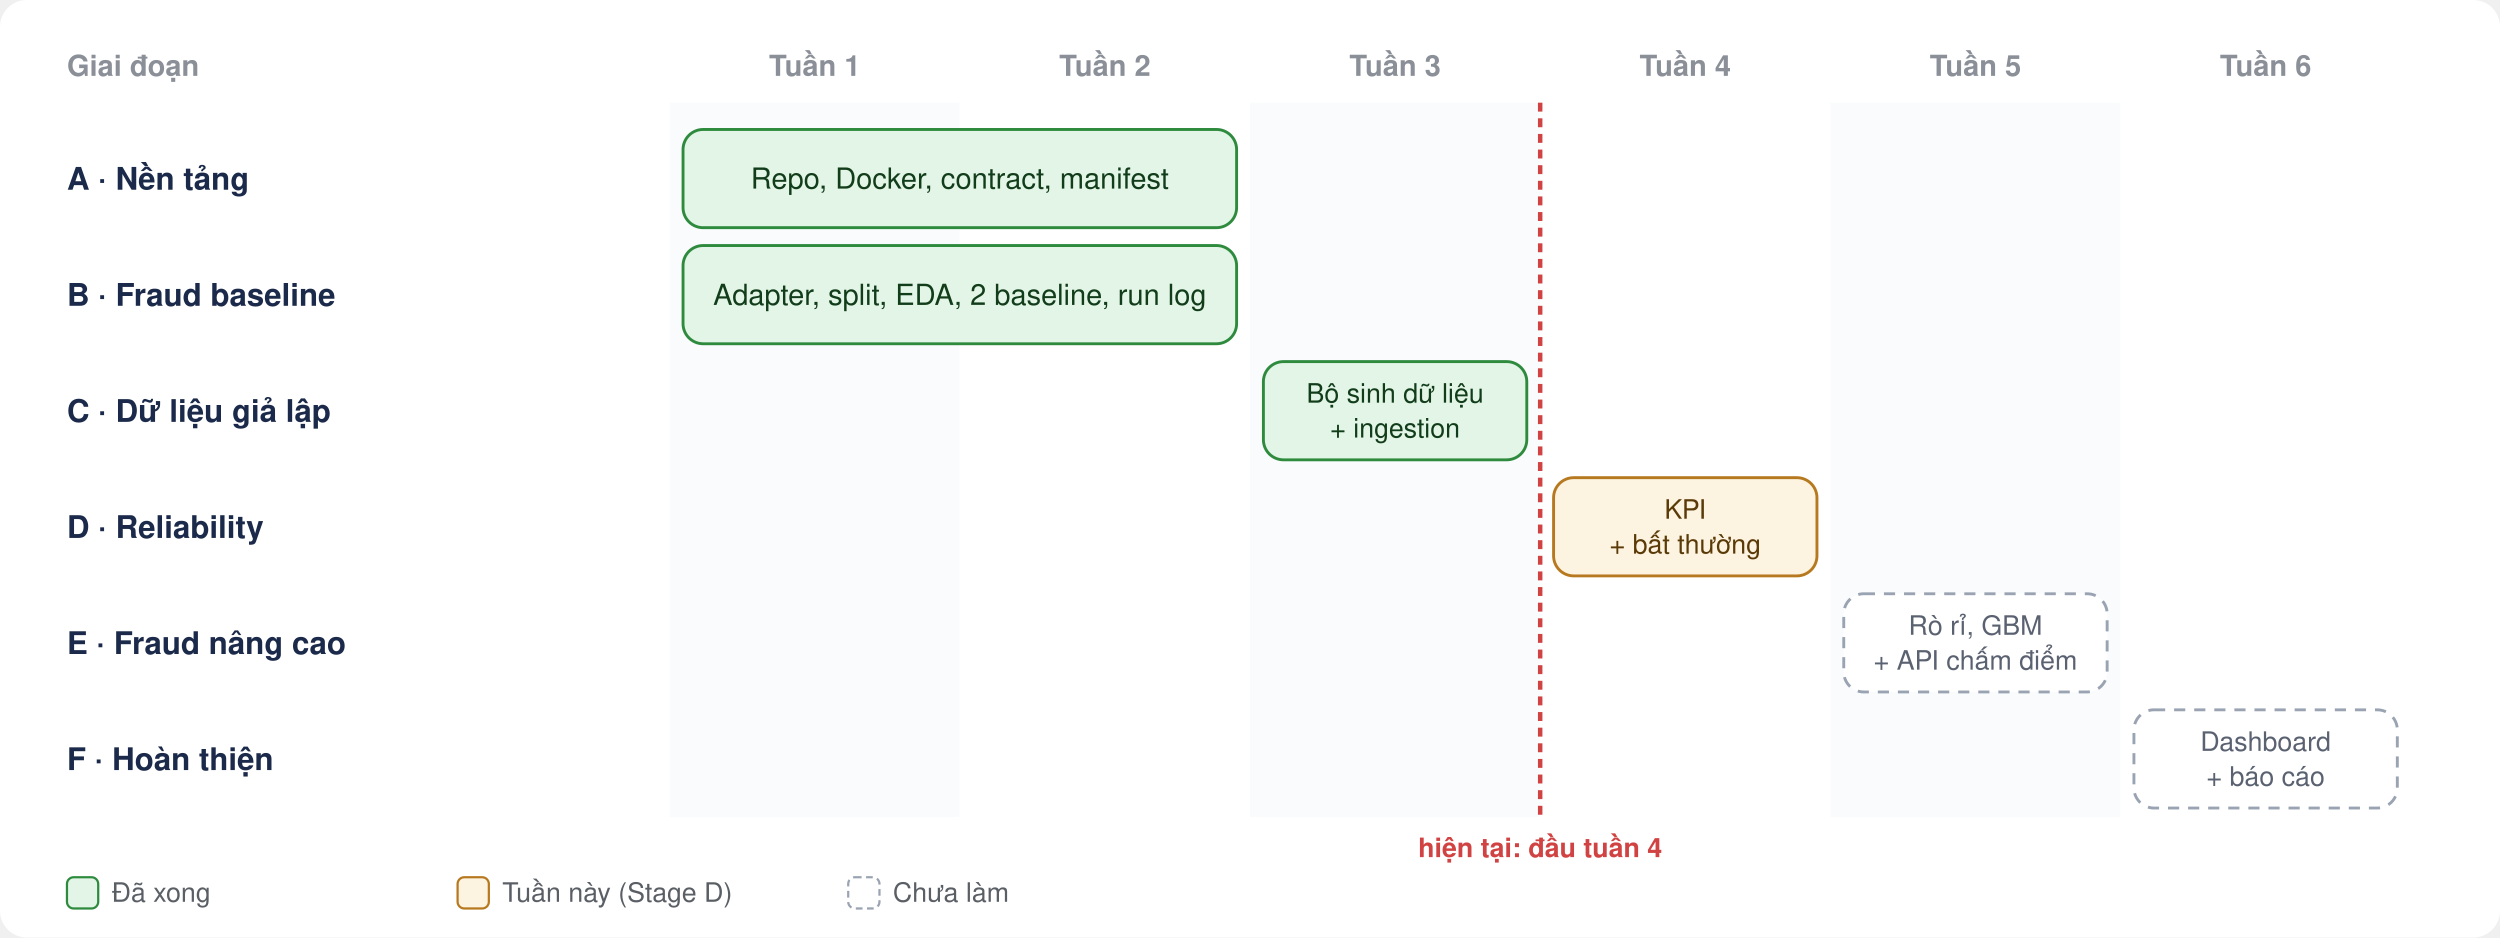
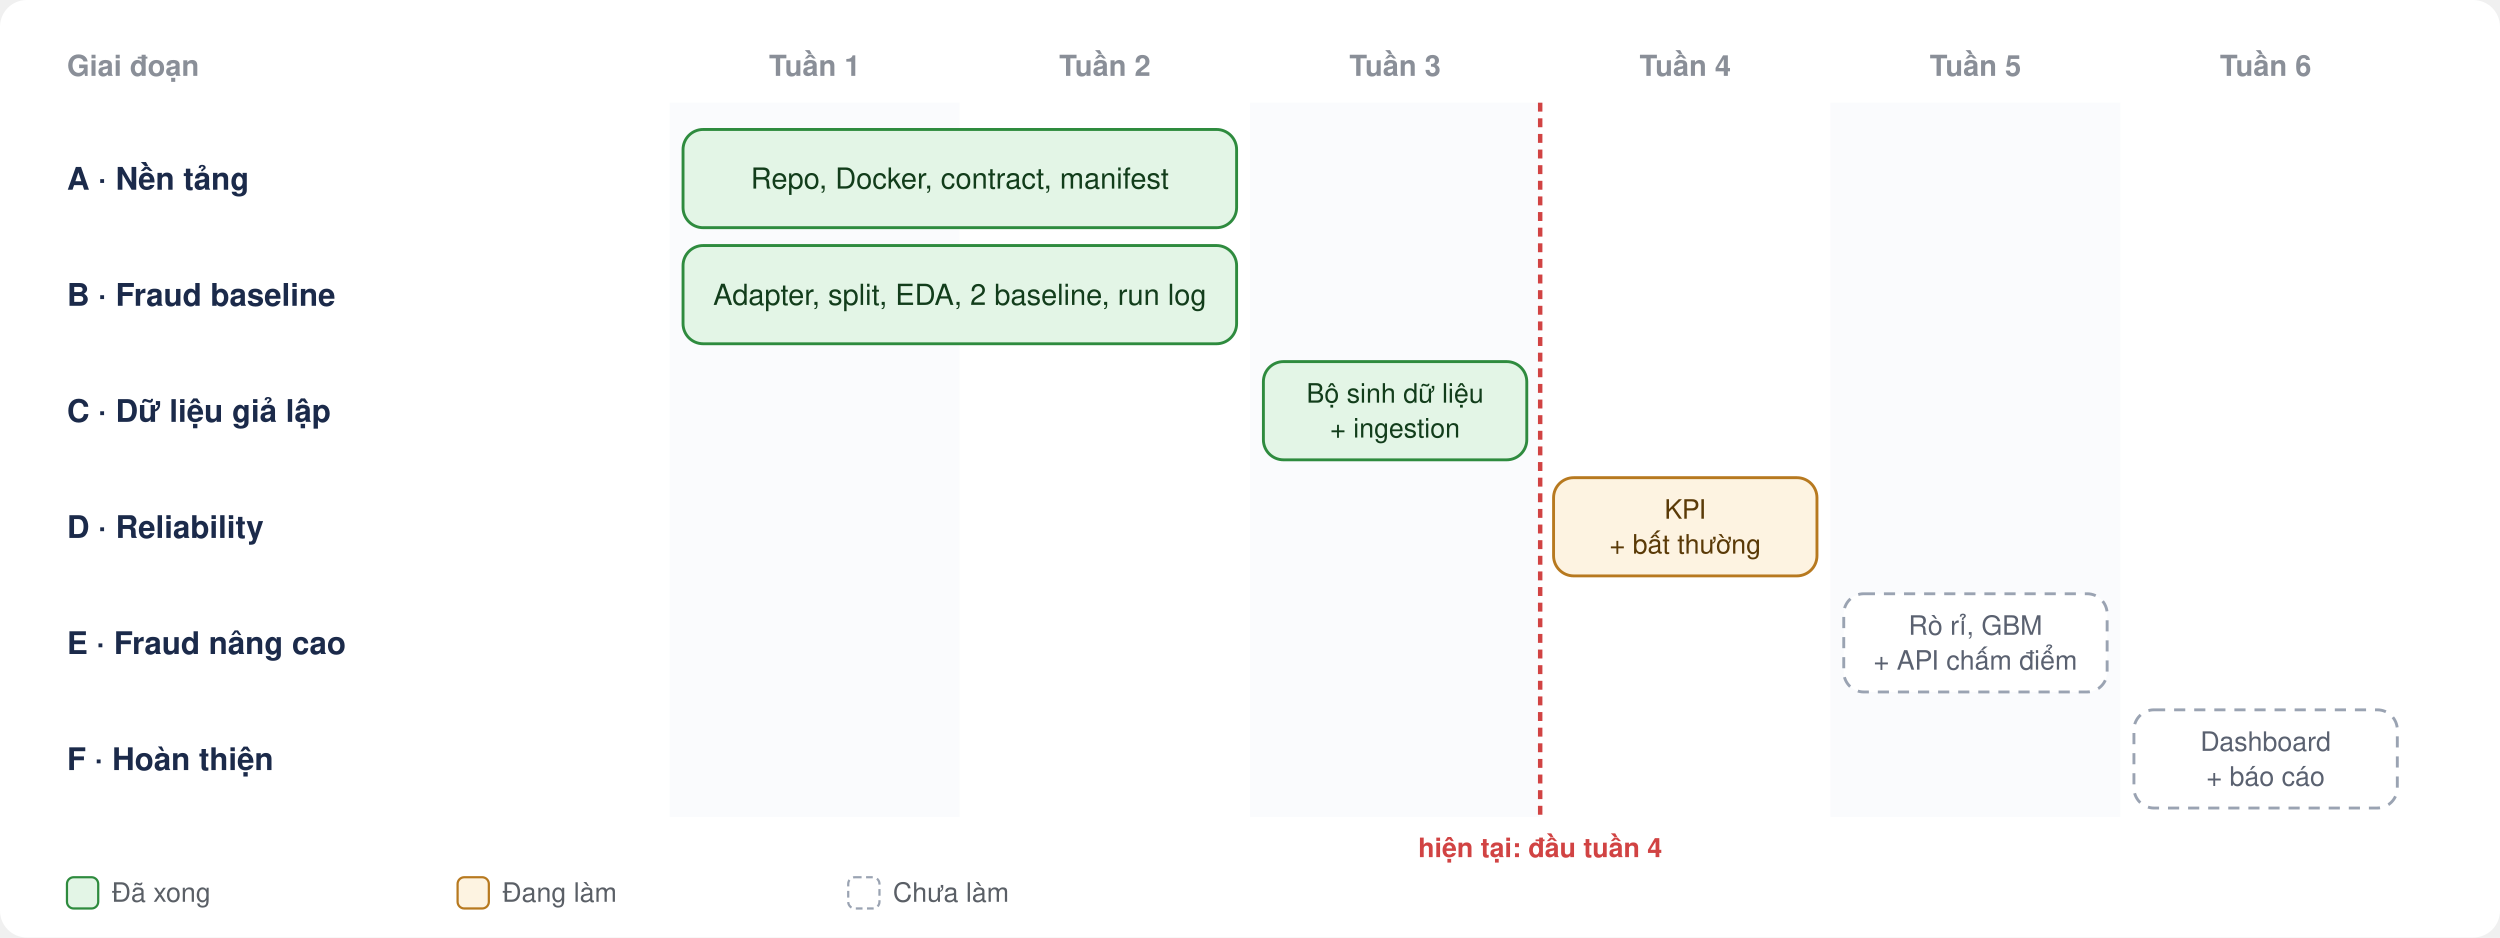
<svg xmlns="http://www.w3.org/2000/svg" width="1120" height="420" viewBox="0 0 1120 420" font-family="Segoe UI, Helvetica Neue, Helvetica, Arial, sans-serif">
  <defs>
    <marker id="ah" viewBox="0 0 10 10" refX="9" refY="5" markerWidth="7" markerHeight="7" orient="auto-start-reverse">
      <path d="M0,0 L10,5 L0,10 z" fill="#7a7f87" />
    </marker>
  </defs>
  <rect width="1120" height="420" rx="12" fill="#ffffff" />
  <text x="30" y="34" text-anchor="start" font-size="13" font-weight="700" fill="#8a8f98">Giai đoạn</text>
  <rect x="300" y="46" width="130" height="320" fill="#fafbfd" />
  <text x="365.0" y="34" text-anchor="middle" font-size="13" font-weight="700" fill="#8a8f98">Tuần 1</text>
  <rect x="430" y="46" width="130" height="320" fill="#ffffff" />
  <text x="495.0" y="34" text-anchor="middle" font-size="13" font-weight="700" fill="#8a8f98">Tuần 2</text>
  <rect x="560" y="46" width="130" height="320" fill="#fafbfd" />
  <text x="625.0" y="34" text-anchor="middle" font-size="13" font-weight="700" fill="#8a8f98">Tuần 3</text>
  <rect x="690" y="46" width="130" height="320" fill="#ffffff" />
  <text x="755.0" y="34" text-anchor="middle" font-size="13" font-weight="700" fill="#8a8f98">Tuần 4</text>
  <rect x="820" y="46" width="130" height="320" fill="#fafbfd" />
  <text x="885.0" y="34" text-anchor="middle" font-size="13" font-weight="700" fill="#8a8f98">Tuần 5</text>
  <rect x="950" y="46" width="130" height="320" fill="#ffffff" />
  <text x="1015.0" y="34" text-anchor="middle" font-size="13" font-weight="700" fill="#8a8f98">Tuần 6</text>
  <text x="30" y="85" text-anchor="start" font-size="14" font-weight="700" fill="#1b2a4a">A · Nền tảng</text>
  <rect x="306" y="58" width="248" height="44" rx="9" fill="#e3f5e6" stroke="#2e8b3e" stroke-width="1.3" />
  <text x="430.0" y="84.5" text-anchor="middle" font-size="13" font-weight="400" fill="#123d1b">Repo, Docker, contract, manifest</text>
  <text x="30" y="137" text-anchor="start" font-size="14" font-weight="700" fill="#1b2a4a">B · Fraud baseline</text>
  <rect x="306" y="110" width="248" height="44" rx="9" fill="#e3f5e6" stroke="#2e8b3e" stroke-width="1.3" />
  <text x="430.0" y="136.6" text-anchor="middle" font-size="13" font-weight="400" fill="#123d1b">Adapter, split, EDA, 2 baseline, run log</text>
  <text x="30" y="189" text-anchor="start" font-size="14" font-weight="700" fill="#1b2a4a">C · Dữ liệu giả lập</text>
  <rect x="566" y="162" width="118" height="44" rx="9" fill="#e3f5e6" stroke="#2e8b3e" stroke-width="1.3" />
  <text x="625.0" y="180.4" text-anchor="middle" font-size="12" font-weight="400" fill="#123d1b">Bộ sinh dữ liệu</text>
  <text x="625.0" y="196.0" text-anchor="middle" font-size="12" font-weight="400" fill="#123d1b">+ ingestion</text>
  <text x="30" y="241" text-anchor="start" font-size="14" font-weight="700" fill="#1b2a4a">D · Reliability</text>
  <rect x="696" y="214" width="118" height="44" rx="9" fill="#fdf3e1" stroke="#b7791f" stroke-width="1.3" />
  <text x="755.0" y="232.4" text-anchor="middle" font-size="12" font-weight="400" fill="#5a3a07">KPI</text>
  <text x="755.0" y="248.0" text-anchor="middle" font-size="12" font-weight="400" fill="#5a3a07">+ bất thường</text>
  <text x="30" y="293" text-anchor="start" font-size="14" font-weight="700" fill="#1b2a4a">E · Fraud nâng cao</text>
  <rect x="826" y="266" width="118" height="44" rx="9" fill="#ffffff" stroke="#9aa3b2" stroke-width="1.3" stroke-dasharray="5 4" />
  <text x="885.0" y="284.4" text-anchor="middle" font-size="12" font-weight="400" fill="#5a6170">Rò rỉ, GBM</text>
  <text x="885.0" y="300.0" text-anchor="middle" font-size="12" font-weight="400" fill="#5a6170">+ API chấm điểm</text>
  <text x="30" y="345" text-anchor="start" font-size="14" font-weight="700" fill="#1b2a4a">F · Hoàn thiện</text>
  <rect x="956" y="318" width="118" height="44" rx="9" fill="#ffffff" stroke="#9aa3b2" stroke-width="1.3" stroke-dasharray="5 4" />
  <text x="1015.0" y="336.4" text-anchor="middle" font-size="12" font-weight="400" fill="#5a6170">Dashboard</text>
  <text x="1015.0" y="352.0" text-anchor="middle" font-size="12" font-weight="400" fill="#5a6170">+ báo cáo</text>
  <line x1="690" y1="46" x2="690" y2="366" stroke="#d14343" stroke-width="2" stroke-dasharray="4 3" />
  <text x="690" y="384" text-anchor="middle" font-size="12" font-weight="700" fill="#d14343">hiện tại: đầu tuần 4</text>
  <rect x="30" y="393" width="14" height="14" rx="3" fill="#e3f5e6" stroke="#2e8b3e" />
  <text x="50" y="404" text-anchor="start" font-size="12" font-weight="400" fill="#5a5f66">Đã xong</text>
  <rect x="205" y="393" width="14" height="14" rx="3" fill="#fdf3e1" stroke="#b7791f" />
-   <text x="225" y="404" text-anchor="start" font-size="12" font-weight="400" fill="#5a5f66">Tuần này (Stage D)</text>
+   <text x="225" y="404" text-anchor="start" font-size="12" font-weight="400" fill="#5a5f66">Đang làm</text>
  <rect x="380" y="393" width="14" height="14" rx="3" fill="#ffffff" stroke="#9aa3b2" stroke-dasharray="3 2" />
  <text x="400" y="404" text-anchor="start" font-size="12" font-weight="400" fill="#5a5f66">Chưa làm</text>
</svg>
